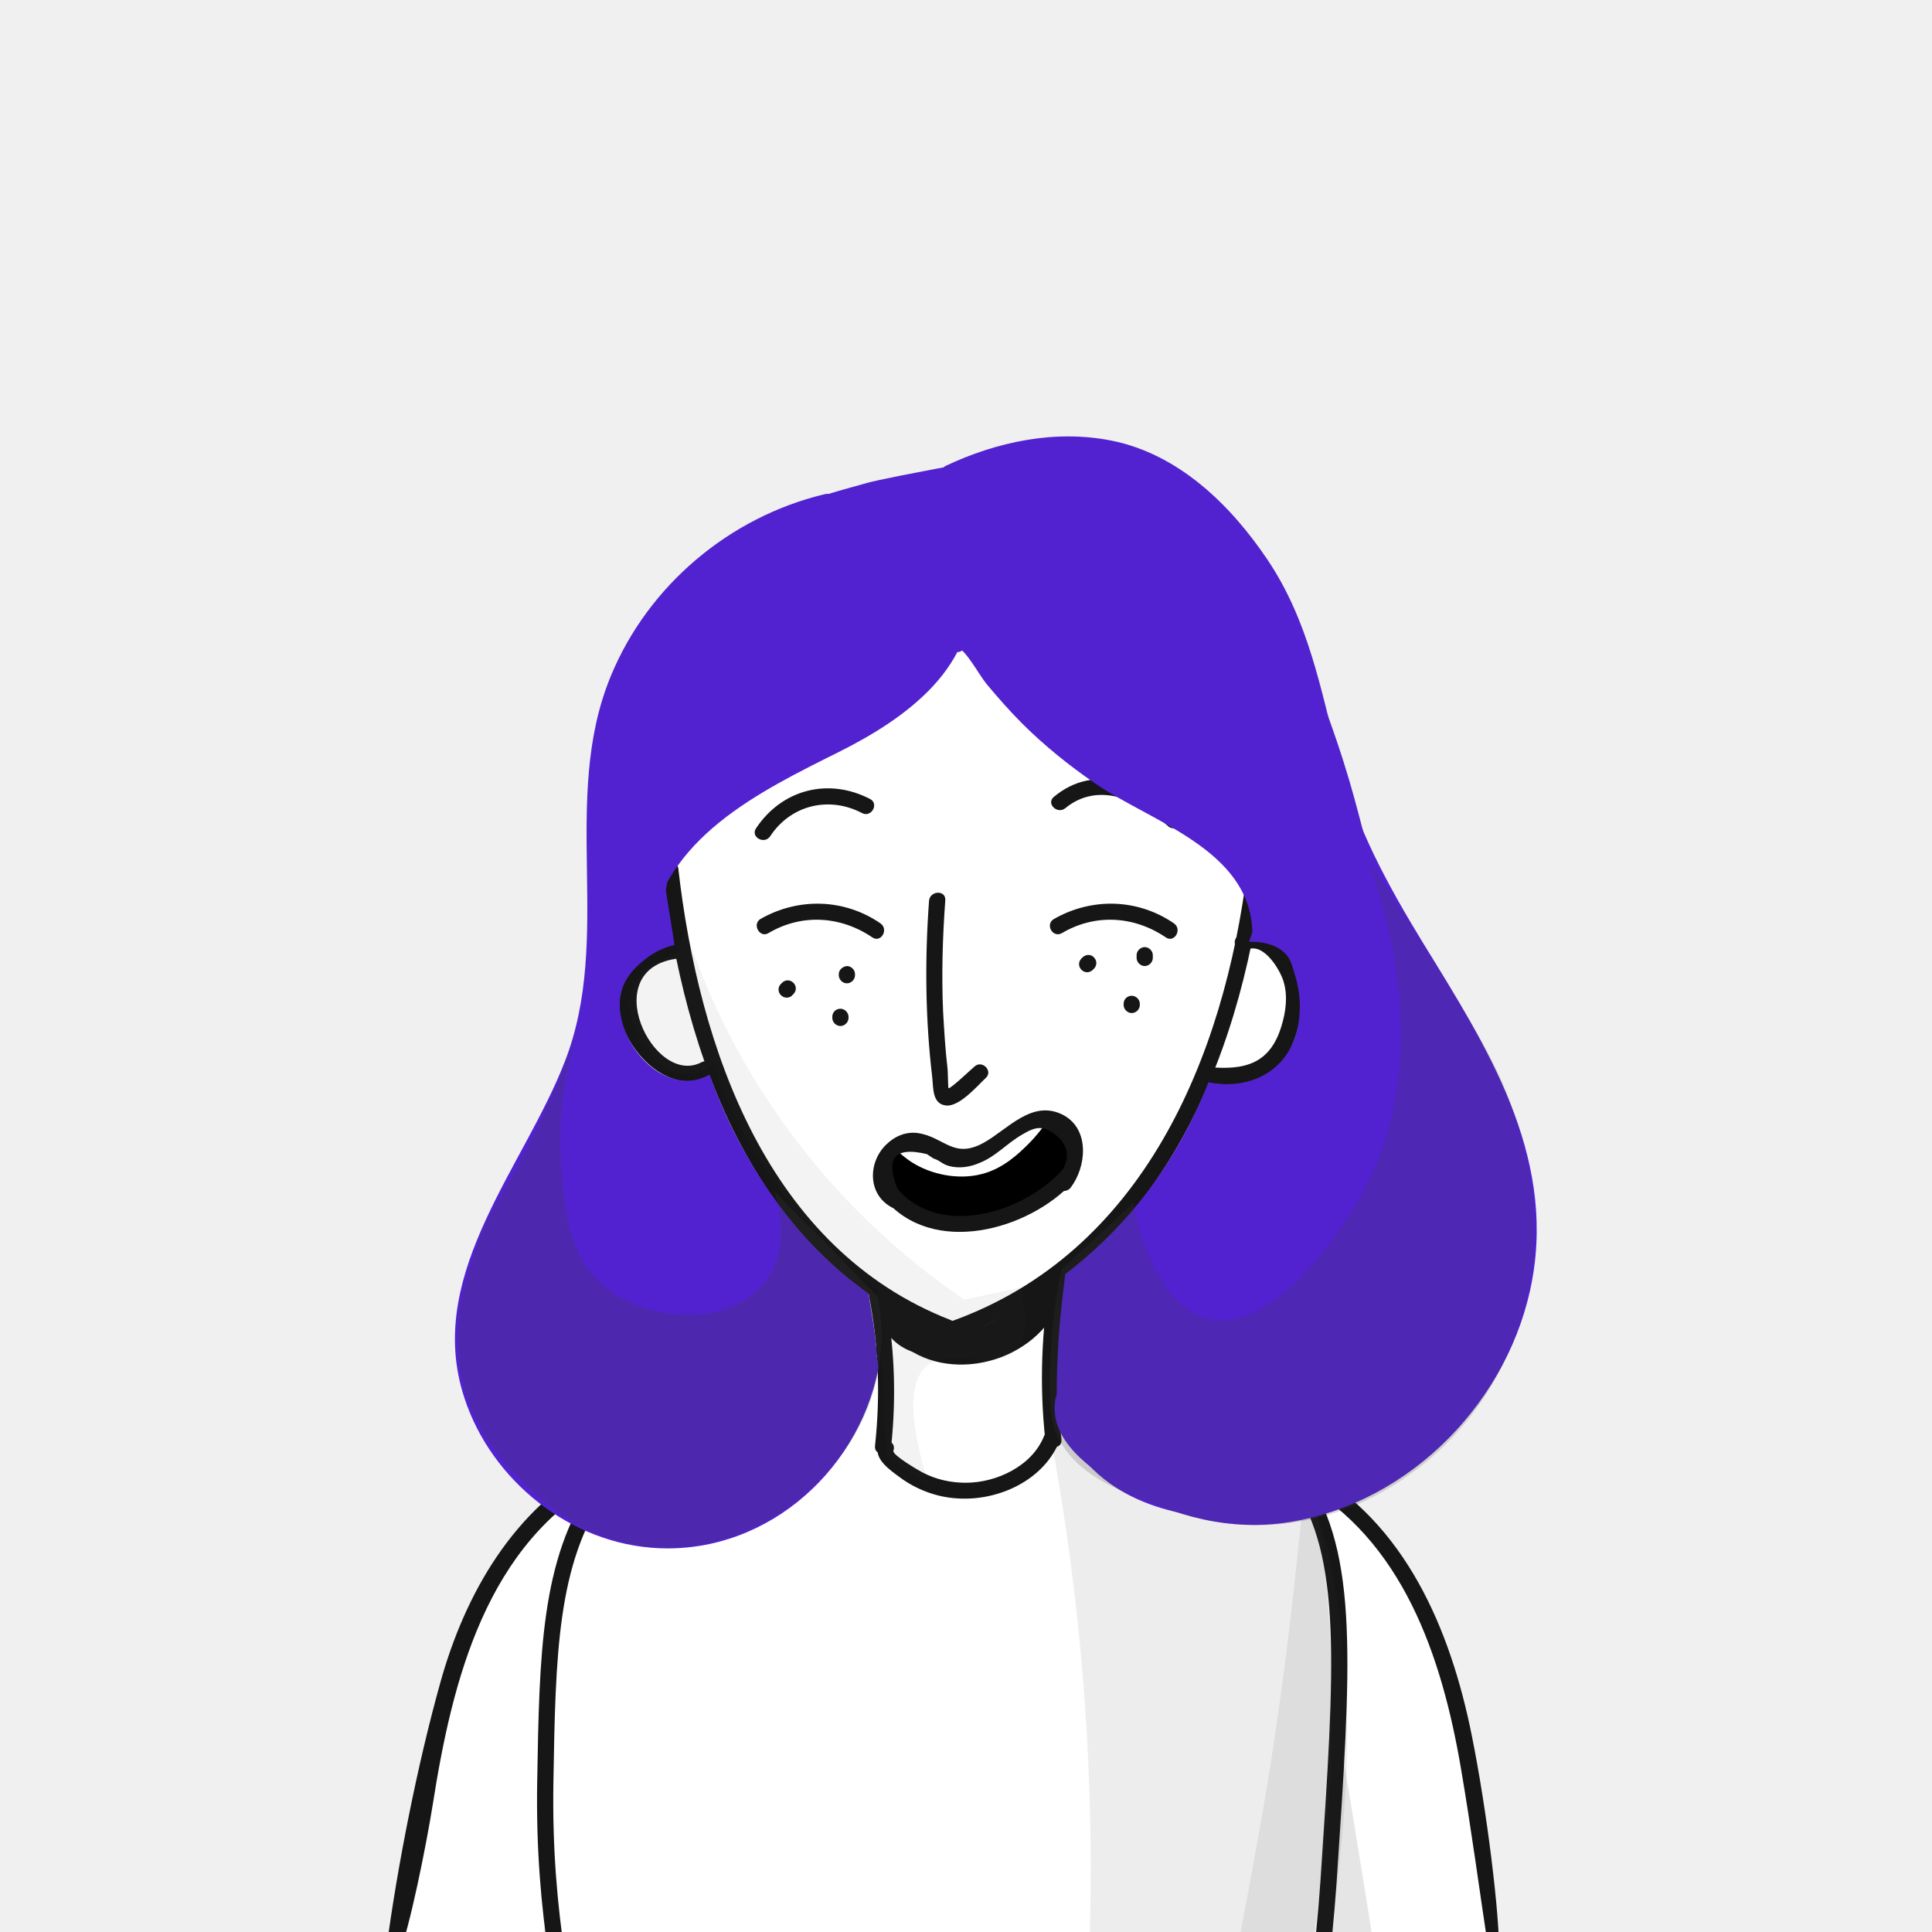
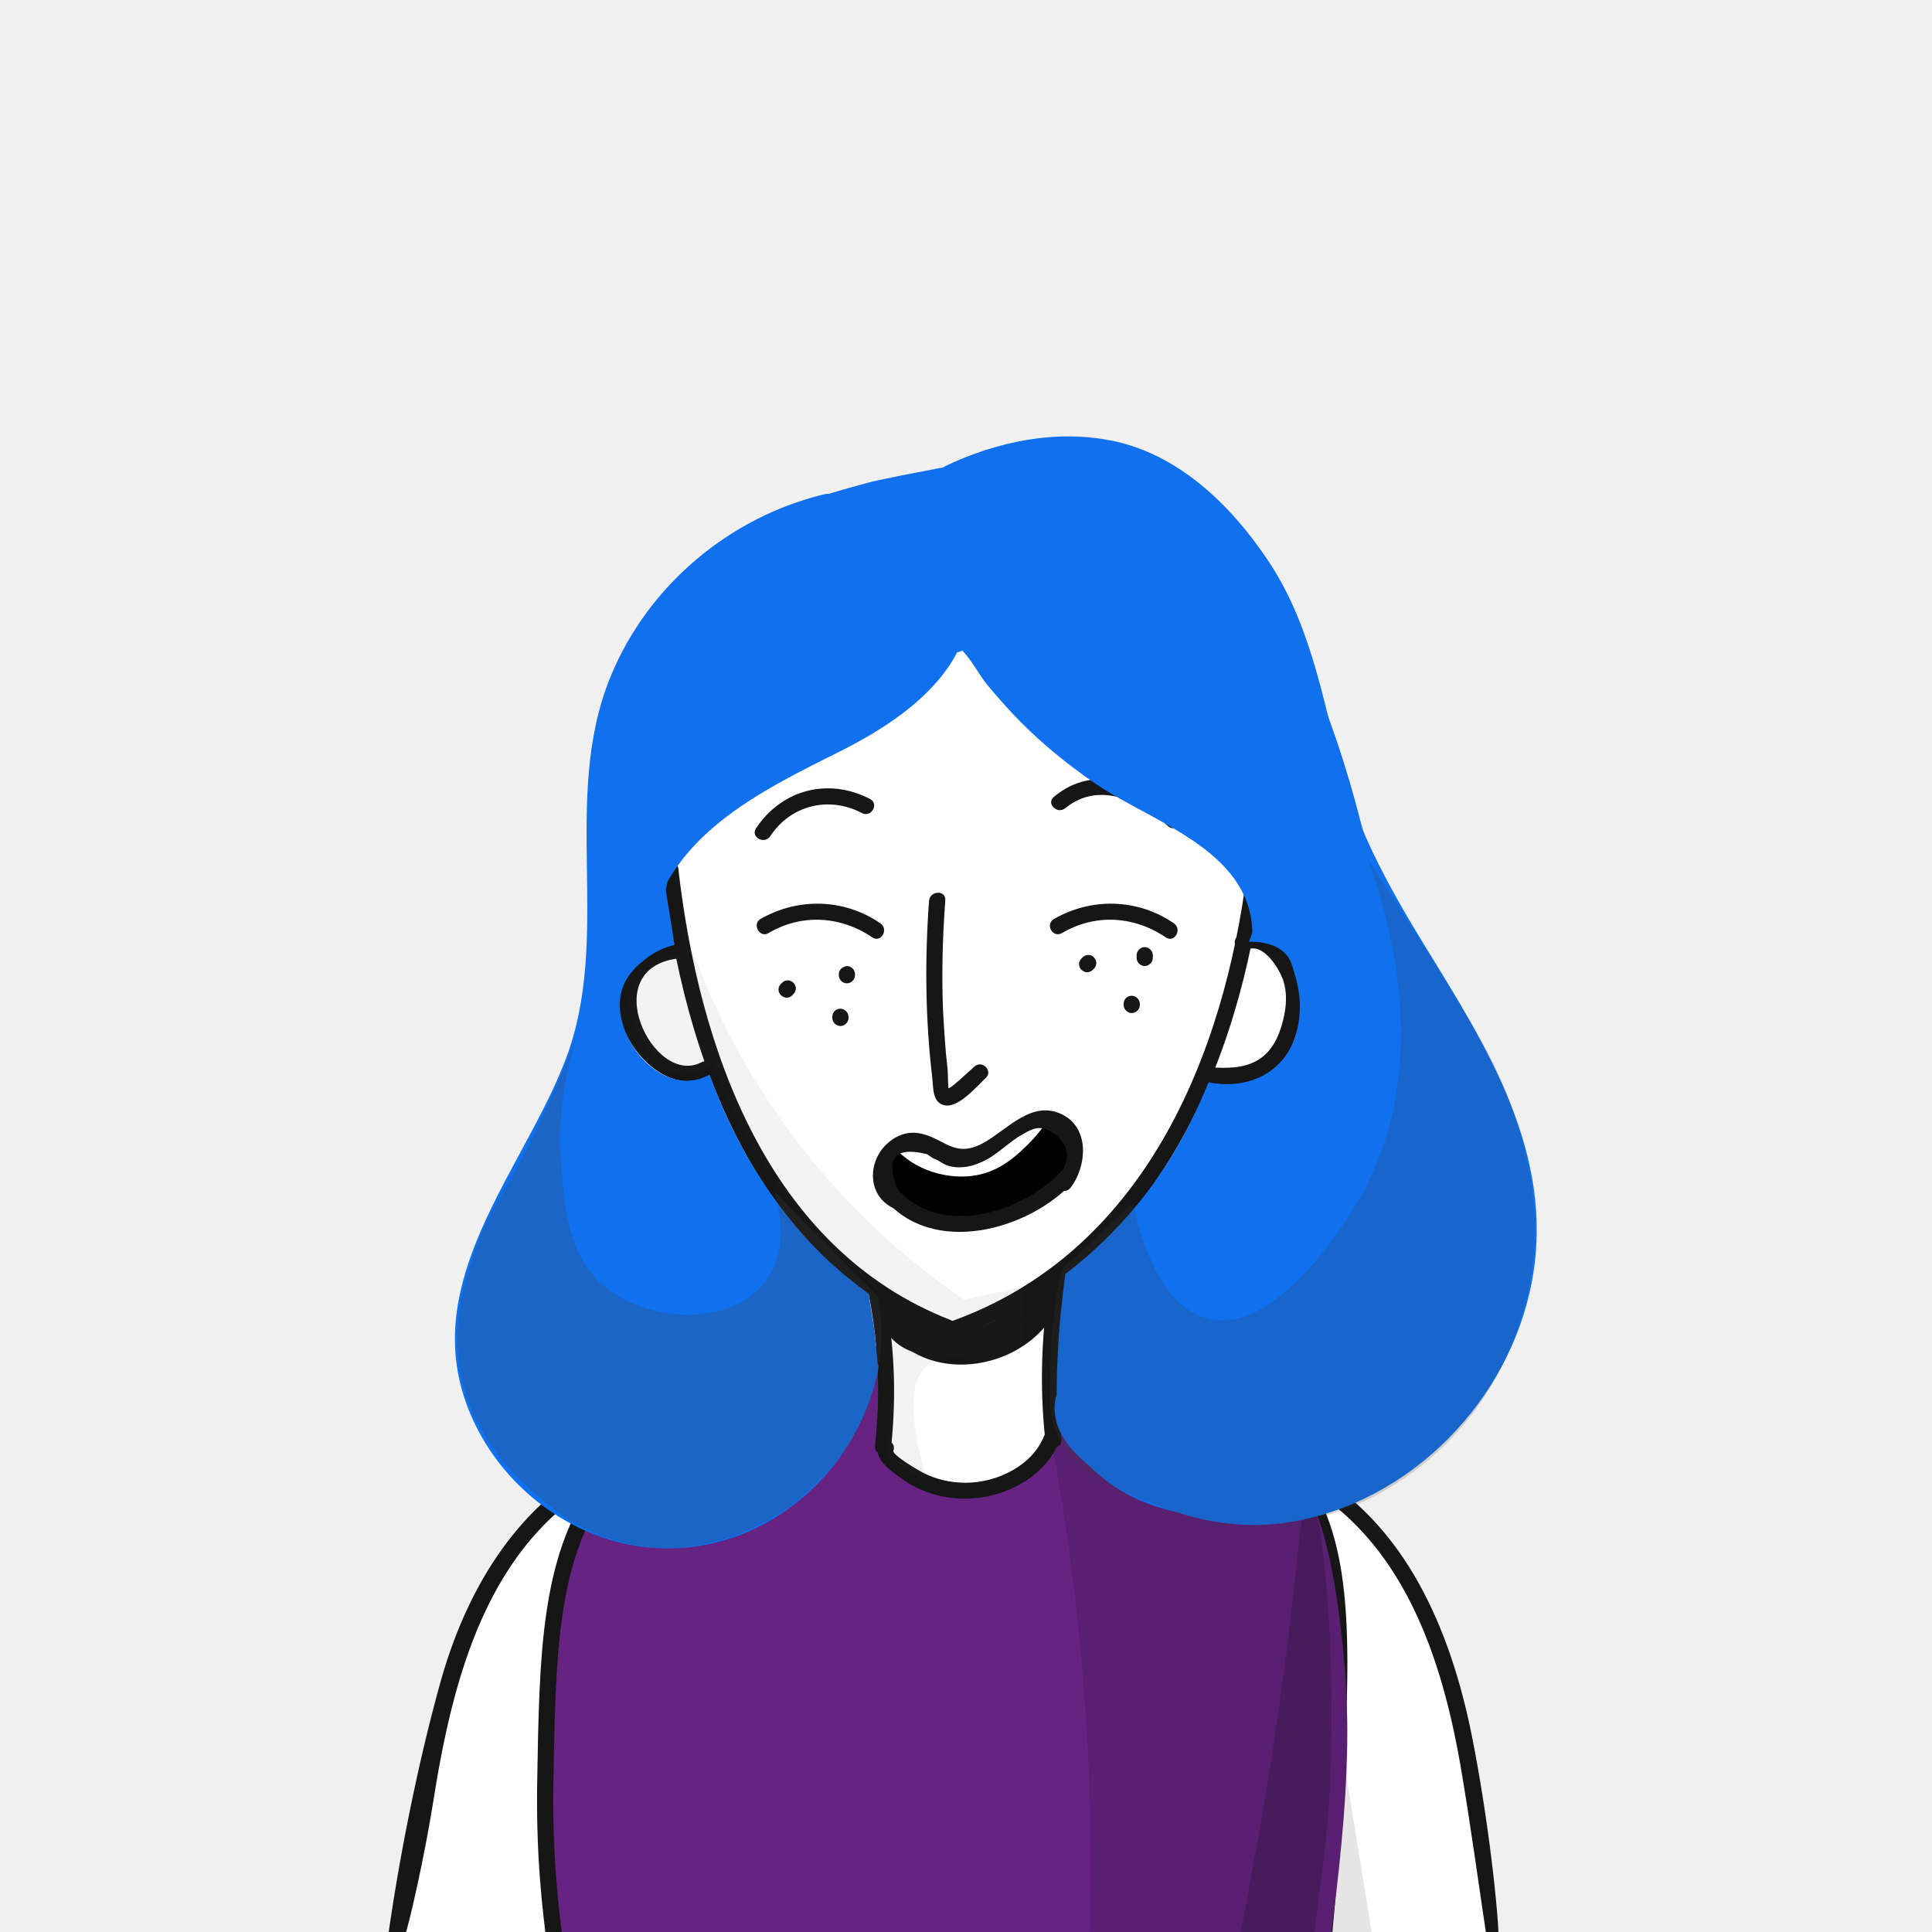
<svg xmlns="http://www.w3.org/2000/svg" width="100%" height="100%" viewBox="0 0 512 512" version="1.1" xml:space="preserve" style="fill-rule:evenodd;clip-rule:evenodd;stroke-miterlimit:10;">
  <g id="hand_right" transform="matrix(1.43238,0,0,1.43238,-978.189,-180.581)">
    <path d="M801.2,395.8C795.1,398.2 786.3,402.7 778.8,411.2C776.4,414 769.7,422.1 763.8,450.5C757.8,479.3 754.4,506.1 754.4,506.1C753.2,515.7 792.1,518 793.2,513.6C796.6,499.9 800.8,482.2 802.6,457.3C803.8,441.4 804.1,420.5 801.2,395.8Z" style="fill:white;fill-rule:nonzero;" />
    <g>
      <g>
        <path d="M793.4,396.9C778,405.2 769,420.8 764.4,437.3C760.207,452.264 756.425,471.269 754.373,486.827C754.128,488.679 755.617,490.521 756.568,488.178C758.677,482.978 761.759,467.591 763,459.8C766.6,436.9 772.9,411.5 795,399.6C796.7,398.6 795.1,396 793.4,396.9Z" style="fill:rgb(22,22,22);fill-rule:nonzero;" />
      </g>
    </g>
    <path d="M799.757,489.287C798.155,501.183 778.12,510.212 782.311,489.287C784.008,480.815 785.696,471.756 787.8,461.9C792.3,440.9 796.1,422.9 799,423.2C802.6,423.5 804,453.7 800.8,480.8C800.484,483.529 800.152,486.355 799.757,489.287Z" style="fill:rgb(61,61,61);fill-opacity:0.11;fill-rule:nonzero;" />
  </g>
  <g id="hand_left" transform="matrix(1.43238,0,0,1.43238,-978.189,-180.581)">
    <path d="M917,396.5C923,398.9 931.6,403.4 938.8,411.9C941.2,414.7 947.7,422.8 953.5,451.2C959.3,480 962.7,506.8 962.7,506.8C963.9,516.4 925.7,518.7 924.7,514.3C921.4,500.6 917.3,482.9 915.5,458C914.5,442.2 914.2,421.2 917,396.5Z" style="fill:white;fill-rule:nonzero;" />
    <g>
      <g>
        <path d="M923.2,400.2C942.5,410.9 949.7,432.7 953.2,453.2C955.1,464.3 956.6,475.6 958.3,486.8C958.769,490.084 960.214,490.069 960.253,487.031C960.34,480.356 958.086,461.395 955.2,447.1C951.3,427.7 943,407.8 924.8,397.8C923,396.7 921.5,399.3 923.2,400.2Z" style="fill:rgb(22,22,22);fill-rule:nonzero;" />
      </g>
    </g>
    <path d="M925.6,416.1C927.8,429.2 931.6,451.9 936.2,480.5C943.7,526.5 932.2,539.3 923.4,507.7C908.6,454.8 919.7,494 913.7,472C905,440.4 902.3,432.9 906.8,425.9C909.3,422.5 914.1,417.9 925.6,416.1Z" style="fill:rgb(61,61,61);fill-opacity:0.13;fill-rule:nonzero;" />
  </g>
  <g id="torso" transform="matrix(1.43238,0,0,1.43238,-978.189,-180.581)">
-     <path d="M793.8,401.5C784.5,415 784.2,432.1 783.8,455.8C783.589,468.245 784.546,478.716 785.982,488.254C787.269,496.802 925.721,501.751 927.055,491.195C927.676,486.28 928.223,480.971 928.7,474.3C931.4,434 932.8,413.8 923.2,399.8C899.2,365.2 818.3,365.8 793.8,401.5Z" style="fill:white;fill-rule:nonzero;stroke:rgb(22,22,22);stroke-width:3px;" />
-     <path d="M874.2,376.6C882.375,413.601 888.92,464.967 881.413,524.326C880.196,533.949 921.7,538.5 926.9,501.3C932,464.3 933.5,448.2 931,427.5C928.8,408.6 925.2,401.7 921.6,396.8C907.4,378 881.6,376.7 874.2,376.6Z" style="fill:rgb(61,61,61);fill-opacity:0.09;fill-rule:nonzero;" />
-     <path d="M925,402.6C923.4,402.6 923.4,415.7 919.1,445.1C916.7,461.9 913.7,477 907.9,507.1C904.1,526.5 922.6,515.5 924.3,499.4C927.6,469.3 928.5,468.4 929,455.7C930.2,428.4 927.2,402.6 925,402.6Z" style="fill:rgb(61,61,61);fill-opacity:0.09;fill-rule:nonzero;" />
+     <path d="M793.8,401.5C784.5,415 784.2,432.1 783.8,455.8C783.589,468.245 784.546,478.716 785.982,488.254C787.269,496.802 925.721,501.751 927.055,491.195C927.676,486.28 928.223,480.971 928.7,474.3C931.4,434 932.8,413.8 923.2,399.8C899.2,365.2 818.3,365.8 793.8,401.5Z" style="fill:rgb(102,35,129);fill-rule:nonzero;stroke:rgb(22,22,22);stroke-width:3px;" />
+     <path d="M874.2,376.6C882.375,413.601 888.92,464.967 881.413,524.326C880.196,533.949 921.7,538.5 926.9,501.3C932,464.3 933.5,448.2 931,427.5C928.8,408.6 925.2,401.7 921.6,396.8C907.4,378 881.6,376.7 874.2,376.6Z" style="fill:rgb(89,32,113);fill-rule:nonzero;" />
+     <path d="M925,402.6C923.4,402.6 923.4,415.7 919.1,445.1C918.68,448.038 918.242,450.924 917.774,453.848C915.565,467.64 912.686,482.264 907.9,507.1C904.1,526.5 922.6,515.5 924.3,499.4C926.557,478.813 927.691,471.885 928.343,465.5C928.644,462.549 928.842,459.714 929,455.7C930.2,428.4 927.2,402.6 925,402.6Z" style="fill:rgb(73,27,93);fill-rule:nonzero;" />
  </g>
  <g id="head" transform="matrix(1.43238,0,0,1.43238,-978.189,-180.581)">
    <path d="M803.7,268.1C797.5,280.9 797.8,292.1 798.4,313.6C798.9,334.3 799.3,349.9 809.6,357.3C819.3,364.3 829,357.7 838.8,367.3C840.6,369 848.1,376.4 847.4,385.3C847.1,389.4 845.2,391.6 846.5,394.7C848.6,399.6 855.8,400.7 857.4,400.9C864.7,402 870.3,398.4 871.9,397.4C874.9,395.4 876.7,393.1 877.5,392.1C885,382.1 887.7,367 891.7,358.1C900.1,339.4 915.9,345.3 925.1,326.5C932.4,311.4 928.2,295.4 926.6,289.3C922.3,273.1 912.7,263.3 904.5,254.8C892.4,242.3 882.5,232.3 867.6,229.7C841.7,225.2 814.6,245.5 803.7,268.1Z" style="fill:white;fill-rule:nonzero;" />
    <path d="M848.2,339C848.9,338.7 849.6,339.8 851.6,341.1C855.2,343.4 860.2,344.4 864.5,343.3C868.5,342.3 871.4,339.5 873.2,337.7C876.2,334.7 876.8,332.7 878.1,332.9C880,333.2 881.6,338.5 879.9,342.6C878.9,345 877.1,346.4 875.2,347.8C874.3,348.5 870.3,351.2 864.4,351.8C861,352.1 858.5,351.6 856.5,351.2C853.4,350.6 851.8,350.3 850.5,349.1C846.9,346.2 846.7,339.7 848.2,339Z" style="fill-rule:nonzero;" />
    <g>
      <g>
        <path d="M805.4,286.7C809.3,321.5 822.7,359.4 858,373.2C859.8,373.9 860.6,371 858.8,370.3C824.9,357.1 812.2,320 808.4,286.7C808.1,284.8 805.1,284.8 805.4,286.7Z" style="fill:rgb(22,22,22);fill-rule:nonzero;" />
      </g>
    </g>
    <g>
      <g>
        <path d="M913.7,286.9C909.4,321.7 894.4,357.8 859,370.5C857.2,371.1 858,374 859.8,373.4C896.6,360.2 912.3,323.2 916.7,286.9C916.9,285 913.9,285 913.7,286.9Z" style="fill:rgb(22,22,22);fill-rule:nonzero;" />
      </g>
    </g>
    <g>
      <g>
        <path d="M854.8,292.7C854,303.6 854.1,314.6 855.4,325.5C855.6,327.4 855.4,330.3 857.9,330.6C860.4,330.9 863.7,327 865.3,325.5C866.7,324.2 864.6,322.1 863.2,323.4C862.6,323.9 858.7,327.6 858.4,327.4C858.3,327.4 858.3,324.1 858.2,323.6C857.8,320.2 857.6,316.7 857.4,313.3C857.1,306.4 857.3,299.5 857.8,292.7C858,290.7 855,290.8 854.8,292.7Z" style="fill:rgb(22,22,22);fill-rule:nonzero;" />
      </g>
    </g>
    <g>
      <g>
        <path d="M825.1,298.7C831.2,295.1 838.4,295.5 844.3,299.5C845.9,300.6 847.4,298 845.8,296.9C839.1,292.3 830.6,292.1 823.6,296.1C822,297.1 823.5,299.7 825.1,298.7Z" style="fill:rgb(22,22,22);fill-rule:nonzero;" />
      </g>
    </g>
    <g>
      <g>
        <path d="M879.4,298.7C885.5,295.1 892.7,295.5 898.6,299.5C900.2,300.6 901.7,298 900.1,296.9C893.4,292.3 884.9,292.1 877.9,296.1C876.2,297.1 877.7,299.7 879.4,298.7Z" style="fill:rgb(22,22,22);fill-rule:nonzero;" />
      </g>
    </g>
    <g>
      <g>
        <path d="M849.3,346.8C846.5,340.5 848.2,338.1 854.4,339.6C854.8,339.9 855.2,340.1 855.6,340.4C856.9,340.8 857.1,341.4 858.5,341.8C860.4,342.3 862.4,342 864.2,341.2C867.2,340 869.2,337.6 872,336C874.5,334.5 875.9,334.2 878.3,336.1C881.3,338.6 880.6,341.4 878.4,344.3C877.2,345.8 879.8,347.3 881,345.8C883.9,342 884.6,335.1 879.7,332.4C873.9,329.3 869.3,335.1 864.9,337.5C859.3,340.6 857.6,336.4 852.7,335.7C850.5,335.4 848.4,336.3 846.8,337.9C843.4,341.3 843.5,347.2 848,349.5C849.5,350.3 851,347.7 849.3,346.8Z" style="fill:rgb(22,22,22);fill-rule:nonzero;" />
      </g>
    </g>
    <g>
      <g>
        <path d="M846.4,347.7C855.3,358.7 873.3,353.7 881.5,344.7C882.8,343.3 880.7,341.1 879.4,342.6C872.2,350.5 856.4,355.4 848.6,345.6C847.3,344 845.2,346.2 846.4,347.7Z" style="fill:rgb(22,22,22);fill-rule:nonzero;" />
      </g>
    </g>
    <g>
      <g>
        <path d="M829.5,310.2C829.6,310.1 829.7,310 829.7,310C830.3,309.4 830.3,308.5 829.7,307.9C829.1,307.3 828.2,307.3 827.6,307.9C827.5,308 827.4,308.1 827.4,308.1C826.8,308.7 826.8,309.6 827.4,310.2C828,310.8 829,310.8 829.5,310.2Z" style="fill:rgb(22,22,22);fill-rule:nonzero;" />
      </g>
    </g>
    <g>
      <g>
        <path d="M838.1,306.3L838.1,306.5C838.1,307.3 838.8,308 839.6,308C840.4,308 841.1,307.3 841.1,306.5L841.1,306.3C841.1,305.5 840.4,304.8 839.6,304.8C838.8,304.9 838.1,305.5 838.1,306.3Z" style="fill:rgb(22,22,22);fill-rule:nonzero;" />
      </g>
    </g>
    <g>
      <g>
        <path d="M836.9,314.2L836.9,314.4C836.9,315.2 837.6,315.9 838.4,315.9C839.2,315.9 839.9,315.2 839.9,314.4L839.9,314.2C839.9,313.4 839.2,312.7 838.4,312.7C837.6,312.7 836.9,313.3 836.9,314.2Z" style="fill:rgb(22,22,22);fill-rule:nonzero;" />
      </g>
    </g>
    <g>
      <g>
        <path d="M883.2,303.2C883.1,303.3 883,303.4 883,303.4C882.4,304 882.4,304.9 883,305.5C883.6,306.1 884.5,306.1 885.1,305.5C885.2,305.4 885.3,305.3 885.3,305.3C885.9,304.7 885.9,303.8 885.3,303.2C884.8,302.6 883.8,302.6 883.2,303.2Z" style="fill:rgb(22,22,22);fill-rule:nonzero;" />
      </g>
    </g>
    <g>
      <g>
        <path d="M893.2,302.8L893.2,303.3C893.2,304.1 893.9,304.8 894.7,304.8C895.5,304.8 896.2,304.1 896.2,303.3L896.2,302.8C896.2,302 895.5,301.3 894.7,301.3C893.9,301.3 893.2,302 893.2,302.8Z" style="fill:rgb(22,22,22);fill-rule:nonzero;" />
      </g>
    </g>
    <g>
      <g>
        <path d="M890.8,311.8L890.8,312C890.8,312.8 891.5,313.5 892.3,313.5C893.1,313.5 893.8,312.8 893.8,312L893.8,311.8C893.8,311 893.1,310.3 892.3,310.3C891.5,310.3 890.8,310.9 890.8,311.8Z" style="fill:rgb(22,22,22);fill-rule:nonzero;" />
      </g>
    </g>
    <g>
      <g>
        <path d="M825.4,280.8C829.2,275 836.3,273.3 842.4,276.5C844.1,277.4 845.6,274.8 843.9,273.9C836.2,269.9 827.6,272.1 822.8,279.3C821.7,280.9 824.3,282.4 825.4,280.8Z" style="fill:rgb(22,22,22);fill-rule:nonzero;" />
      </g>
    </g>
    <g>
      <g>
        <path d="M880,275.6C886.2,270.5 893.9,274.2 899,278.9C900.4,280.2 902.5,278.1 901.1,276.8C894.7,270.9 885.4,267.2 877.9,273.5C876.4,274.7 878.5,276.8 880,275.6Z" style="fill:rgb(22,22,22);fill-rule:nonzero;" />
      </g>
    </g>
    <g>
      <g>
        <path d="M843.7,365.9C845.5,375.1 845.8,384.3 844.8,393.6C844.6,395.5 847.6,395.5 847.8,393.6C848.8,384 848.4,374.5 846.5,365.1C846.2,363.2 843.3,364 843.7,365.9Z" style="fill:rgb(22,22,22);fill-rule:nonzero;" />
      </g>
    </g>
    <g>
      <g>
        <path d="M877.3,362.2C875.6,372.2 875.2,382.3 876.3,392.4C876.5,394.3 879.5,394.3 879.3,392.4C878.2,382.6 878.5,372.8 880.2,363C880.5,361.1 877.6,360.3 877.3,362.2Z" style="fill:rgb(22,22,22);fill-rule:nonzero;" />
      </g>
    </g>
    <g>
      <g>
        <path d="M845.4,393.7C844.6,396.1 847.8,398.2 849.4,399.4C852.5,401.7 856.3,403.1 860.1,403.3C867.8,403.8 876.2,399.8 879,392.5C879.7,390.7 876.8,389.9 876.1,391.7C873.9,397.3 867.3,400.4 861.6,400.4C858.8,400.4 856.1,399.8 853.6,398.5C853,398.2 848,395.3 848.2,394.5C848.9,392.6 846,391.8 845.4,393.7Z" style="fill:rgb(22,22,22);fill-rule:nonzero;" />
      </g>
    </g>
    <g>
      <g>
        <path d="M845.2,369.3C850.2,372.7 855.9,376 862.1,375.1C868.3,374.2 873.9,369.5 878.5,365.6C880,364.3 877.8,362.2 876.4,363.5C872.4,366.9 867.1,371.4 861.7,372.1C856.1,372.9 851.2,369.9 846.7,366.8C845.1,365.6 843.6,368.2 845.2,369.3Z" style="fill:rgb(22,22,22);fill-rule:nonzero;" />
      </g>
    </g>
    <g>
      <g>
        <path d="M846.4,371.7C849.6,377.2 855.6,377.5 861.3,376.3C867.4,375.1 874.8,372.7 878.1,367C879.1,365.3 876.5,363.8 875.5,365.5C871.7,372.2 853.6,378.3 848.9,370.2C848,368.5 845.4,370 846.4,371.7Z" style="fill:rgb(22,22,22);fill-rule:nonzero;" />
      </g>
    </g>
    <g>
      <g>
        <path d="M847.4,372.4C855.4,382.5 872.5,379.4 878.3,368.5C879.2,366.8 876.6,365.3 875.7,367C870.7,376.4 856.3,378.9 849.5,370.3C848.3,368.8 846.2,370.9 847.4,372.4Z" style="fill:rgb(22,22,22);fill-rule:nonzero;" />
      </g>
    </g>
    <g>
      <g>
        <path d="M812.7,322.6C803.8,327.3 793.1,305.2 808.4,303.4C810.3,303.2 810.3,300.2 808.4,300.4C801.2,301.2 795.9,307.5 797.8,314.9C799.6,321.5 807.2,328.8 814.2,325.2C815.9,324.3 814.4,321.7 812.7,322.6Z" style="fill:rgb(22,22,22);fill-rule:nonzero;" />
      </g>
    </g>
    <g>
      <g>
        <path d="M913.6,301.8C916.7,300.3 919.8,305.6 920.4,307.7C921.2,310.4 920.8,313.3 920,315.9C917.9,322.9 913.2,324.1 906.6,323.5C904.7,323.3 904.7,326.3 906.6,326.5C910.7,326.9 915.5,327.2 918.8,324.1C921.8,321.4 923.4,316.4 923.7,312.5C924.2,306.8 919.5,295.5 912.1,299.2C910.4,300.1 911.9,302.7 913.6,301.8Z" style="fill:rgb(22,22,22);fill-rule:nonzero;" />
      </g>
    </g>
-     <path d="M843.4,215.4C832.1,218.5 819,222.2 808.7,232.8C797.6,244.2 795.1,258.3 793.7,265.9C792.6,271.8 792.8,276.5 792.8,276.5C792.8,282.8 793.9,285.3 794.2,291.9C794.2,291.9 794.4,296.7 793.7,303.3C793.3,306.7 788.5,322.9 780.7,340.3C774.9,353.3 771.6,354 769.7,362.3C768.7,366.7 765.4,381 774,394.2C784.4,410.1 803.3,411.1 804.7,411.1C824,411.8 835.6,397.6 837.4,395.4C842.4,389.1 844.4,382.6 845.3,378.6C845.1,376.2 844.9,373.6 844.5,371C844.2,369.1 843.9,367.2 843.6,365.4C842.6,364.7 841.3,363.7 839.8,362.5C833.1,357 829,351.7 826.8,348.7C820.2,339.8 816.3,330.8 814.2,324.9C813.4,325.3 812.2,325.9 810.6,326C805.1,326.4 800,321.3 798.3,316.1C797.9,314.8 797,312 798.1,308.8C799.1,306.1 801.1,304.5 802.2,303.6C804.3,301.9 806.4,301.2 807.7,300.9C807.2,297.5 806.6,294.1 806.1,290.7C806.4,289 806.9,286.4 808.4,283.6C812.7,275.4 819.6,274.7 836.9,264.9C846.9,259.2 852.2,255.1 856.7,249.4C858.6,247 859.9,244.9 860.8,243.5C862,245.9 863.8,249.4 866.7,253.1C869.8,257.1 873.1,260 878.3,264C888.8,272 900.1,278.8 901.5,279.7C909.2,284.3 913.2,286.2 914.7,290.9C915.8,294.5 914.9,298 914,300.3C915.2,300.3 918.8,300.3 920.9,302.7C921.6,303.5 921.9,304.4 922.3,305.8C922.5,306.5 923.4,309.1 923.4,312.1C923.4,313.9 923.3,320 918.5,323.8C913.5,327.8 907.3,326.5 906.5,326.3C904.5,331.4 901.3,338.1 896.3,345.1C890.7,352.8 884.6,358.3 880,361.8C879.4,366.5 878.8,371.6 878.6,377C878.4,380.5 878.4,383.8 878.4,387C879.1,389.2 880.4,392.2 882.7,395.2C891.5,406.6 907,406.9 910.9,407C922.6,407.3 931.3,402.7 937.1,399.7C941.2,397.5 946.8,394.6 952.1,388.8C960.9,379.3 963.2,368.7 964.2,364.2C967.5,348.6 963.1,335.9 960.8,329.4C955.8,315.5 951.5,315.6 943,300.3C933.4,282.7 937.3,279.3 924.6,248.2C917.5,230.8 913,223.9 905.9,218.1C902.7,215.5 895.1,209.6 884.5,208.5C881.1,208.2 878.6,208.5 864.7,211.2C851.6,213.6 845.2,214.9 843.4,215.4Z" style="fill:rgb(82,34,208);fill-rule:nonzero;" />
+     <path d="M843.4,215.4C832.1,218.5 819,222.2 808.7,232.8C797.6,244.2 795.1,258.3 793.7,265.9C792.6,271.8 792.8,276.5 792.8,276.5C792.8,282.8 793.9,285.3 794.2,291.9C794.2,291.9 794.4,296.7 793.7,303.3C793.3,306.7 788.5,322.9 780.7,340.3C774.9,353.3 771.6,354 769.7,362.3C768.7,366.7 765.4,381 774,394.2C784.4,410.1 803.3,411.1 804.7,411.1C824,411.8 835.6,397.6 837.4,395.4C842.4,389.1 844.4,382.6 845.3,378.6C845.1,376.2 844.9,373.6 844.5,371C844.2,369.1 843.9,367.2 843.6,365.4C842.6,364.7 841.3,363.7 839.8,362.5C833.1,357 829,351.7 826.8,348.7C820.2,339.8 816.3,330.8 814.2,324.9C813.4,325.3 812.2,325.9 810.6,326C805.1,326.4 800,321.3 798.3,316.1C797.9,314.8 797,312 798.1,308.8C799.1,306.1 801.1,304.5 802.2,303.6C804.3,301.9 806.4,301.2 807.7,300.9C807.2,297.5 806.6,294.1 806.1,290.7C806.4,289 806.9,286.4 808.4,283.6C812.7,275.4 819.6,274.7 836.9,264.9C846.9,259.2 852.2,255.1 856.7,249.4C858.6,247 859.9,244.9 860.8,243.5C862,245.9 863.8,249.4 866.7,253.1C869.8,257.1 873.1,260 878.3,264C888.8,272 900.1,278.8 901.5,279.7C909.2,284.3 913.2,286.2 914.7,290.9C915.8,294.5 914.9,298 914,300.3C915.2,300.3 918.8,300.3 920.9,302.7C921.6,303.5 921.9,304.4 922.3,305.8C922.5,306.5 923.4,309.1 923.4,312.1C923.4,313.9 923.3,320 918.5,323.8C913.5,327.8 907.3,326.5 906.5,326.3C904.5,331.4 901.3,338.1 896.3,345.1C890.7,352.8 884.6,358.3 880,361.8C879.4,366.5 878.8,371.6 878.6,377C878.4,380.5 878.4,383.8 878.4,387C879.1,389.2 880.4,392.2 882.7,395.2C891.5,406.6 907,406.9 910.9,407C922.6,407.3 931.3,402.7 937.1,399.7C941.2,397.5 946.8,394.6 952.1,388.8C960.9,379.3 963.2,368.7 964.2,364.2C967.5,348.6 963.1,335.9 960.8,329.4C955.8,315.5 951.5,315.6 943,300.3C933.4,282.7 937.3,279.3 924.6,248.2C917.5,230.8 913,223.9 905.9,218.1C902.7,215.5 895.1,209.6 884.5,208.5C881.1,208.2 878.6,208.5 864.7,211.2C851.6,213.6 845.2,214.9 843.4,215.4Z" style="fill:rgb(16,112,238);fill-rule:nonzero;" />
    <g>
      <g>
-         <path d="M861.5,244.5C861.4,244.3 861.3,244.2 861.3,244C861.2,244.6 861.1,245.2 861.1,245.8C861.3,245.7 861.4,245.5 861.6,245.4C861,245.5 860.4,245.6 859.8,245.6C861.8,246.5 864,250.9 865.5,252.7C867.6,255.2 869.7,257.6 872,259.9C876.1,264 880.7,267.7 885.5,271C895.8,278.1 914,283.2 914.6,298.2C914.7,300.1 917.7,300.1 917.6,298.2C917.1,284 903.1,278.2 892.6,272C885.9,268.1 879.7,263.3 874.2,257.8C871.2,254.8 868.4,251.7 865.9,248.3C864.6,246.6 863.4,243.8 861.4,243C860.7,242.7 860.1,242.8 859.6,243.2C859.4,243.3 859.3,243.5 859.1,243.6C858.6,244.1 858.6,244.8 858.9,245.4C859,245.6 859.1,245.7 859.1,245.9C859.7,247.7 862.2,246.2 861.5,244.5Z" style="fill:rgb(82,34,208);fill-rule:nonzero;" />
+         <path d="M861.5,244.5C861.4,244.3 861.3,244.2 861.3,244C861.2,244.6 861.1,245.2 861.1,245.8C861.3,245.7 861.4,245.5 861.6,245.4C861,245.5 860.4,245.6 859.8,245.6C861.8,246.5 864,250.9 865.5,252.7C867.6,255.2 869.7,257.6 872,259.9C876.1,264 880.7,267.7 885.5,271C895.8,278.1 914,283.2 914.6,298.2C914.7,300.1 917.7,300.1 917.6,298.2C917.1,284 903.1,278.2 892.6,272C885.9,268.1 879.7,263.3 874.2,257.8C871.2,254.8 868.4,251.7 865.9,248.3C864.6,246.6 863.4,243.8 861.4,243C860.7,242.7 860.1,242.8 859.6,243.2C859.4,243.3 859.3,243.5 859.1,243.6C858.6,244.1 858.6,244.8 858.9,245.4C859,245.6 859.1,245.7 859.1,245.9C859.7,247.7 862.2,246.2 861.5,244.5Z" style="fill:rgb(16,112,238);fill-rule:nonzero;" />
      </g>
    </g>
    <g>
      <g>
-         <path d="M835.5,217.5C817.9,221.7 802.8,234.4 795.9,251.2C786.5,274 796.4,299.5 787.4,322.5C780,341.7 762.1,361.2 768.4,383.3C772.8,398.8 787.1,411 803.2,412.4C823.6,414.2 841.5,399 845.4,379.4C845.8,377.5 842.9,376.7 842.5,378.6C839,396.2 823.8,410 805.4,409.5C789.1,409.1 773.7,396 770.7,379.9C766.9,359.1 783.9,340.8 790.7,322.6C798.2,302.6 791.6,281.5 796,261.1C800.3,241.1 816.6,225.2 836.3,220.5C838.2,219.9 837.4,217 835.5,217.5Z" style="fill:rgb(82,34,208);fill-rule:nonzero;" />
+         <path d="M835.5,217.5C817.9,221.7 802.8,234.4 795.9,251.2C786.5,274 796.4,299.5 787.4,322.5C780,341.7 762.1,361.2 768.4,383.3C772.8,398.8 787.1,411 803.2,412.4C823.6,414.2 841.5,399 845.4,379.4C845.8,377.5 842.9,376.7 842.5,378.6C839,396.2 823.8,410 805.4,409.5C789.1,409.1 773.7,396 770.7,379.9C766.9,359.1 783.9,340.8 790.7,322.6C798.2,302.6 791.6,281.5 796,261.1C800.3,241.1 816.6,225.2 836.3,220.5C838.2,219.9 837.4,217 835.5,217.5Z" style="fill:rgb(16,112,238);fill-rule:nonzero;" />
      </g>
    </g>
    <g>
      <g>
-         <path d="M859.3,215.1C867.2,211.4 876.1,209.3 884.8,210.3C896.6,211.6 906,219.4 912.9,228.6C926.2,246.5 925.8,269.7 936,289.1C944.9,306.2 958.1,321.6 962.8,340.6C968,362 959.1,384.6 940.9,396.8C930.6,403.7 917.9,407.4 905.6,404.3C900,402.9 894.6,400.6 889.8,397.4C886.2,395 880.1,390.7 881.1,385.6C881.5,383.7 878.6,382.9 878.2,384.8C876.7,392.5 885,398.2 890.7,401.4C900,406.7 910.7,409.4 921.4,407.7C944,404.1 962.4,385 966.4,362.8C970.6,339.5 958,319.7 946.3,300.7C939.7,289.9 933.7,279 930.6,266.6C927.3,253.6 925,240.9 917.4,229.6C910.6,219.5 901,210.1 888.6,207.6C878.1,205.5 867.3,207.8 857.8,212.3C856,213.4 857.5,216 859.3,215.1Z" style="fill:rgb(82,34,208);fill-rule:nonzero;" />
+         <path d="M859.3,215.1C867.2,211.4 876.1,209.3 884.8,210.3C896.6,211.6 906,219.4 912.9,228.6C926.2,246.5 925.8,269.7 936,289.1C944.9,306.2 958.1,321.6 962.8,340.6C968,362 959.1,384.6 940.9,396.8C930.6,403.7 917.9,407.4 905.6,404.3C900,402.9 894.6,400.6 889.8,397.4C886.2,395 880.1,390.7 881.1,385.6C881.5,383.7 878.6,382.9 878.2,384.8C876.7,392.5 885,398.2 890.7,401.4C900,406.7 910.7,409.4 921.4,407.7C944,404.1 962.4,385 966.4,362.8C970.6,339.5 958,319.7 946.3,300.7C939.7,289.9 933.7,279 930.6,266.6C927.3,253.6 925,240.9 917.4,229.6C910.6,219.5 901,210.1 888.6,207.6C878.1,205.5 867.3,207.8 857.8,212.3C856,213.4 857.5,216 859.3,215.1Z" style="fill:rgb(16,112,238);fill-rule:nonzero;" />
      </g>
    </g>
    <g>
      <g>
-         <path d="M859.5,233.9C861.3,253 840.1,260.4 826.5,267.6C814,274.3 802.2,284.1 799.9,298.9C799.6,300.8 802.5,301.6 802.8,299.7C805.7,281 823.3,272.6 838.5,265C850.6,258.9 864,249.3 862.5,233.9C862.3,232 859.3,232 859.5,233.9Z" style="fill:rgb(82,34,208);fill-rule:nonzero;" />
+         <path d="M859.5,233.9C861.3,253 840.1,260.4 826.5,267.6C814,274.3 802.2,284.1 799.9,298.9C799.6,300.8 802.5,301.6 802.8,299.7C805.7,281 823.3,272.6 838.5,265C850.6,258.9 864,249.3 862.5,233.9C862.3,232 859.3,232 859.5,233.9Z" style="fill:rgb(16,112,238);fill-rule:nonzero;" />
      </g>
    </g>
-     <path d="M934.8,347.2C933.7,349.1 919.7,373.7 906.2,370C896,367.2 892.9,350.3 892.6,348.6C888.2,352.7 883.8,356.8 879.3,360.9C878.5,364.7 877.5,370.3 877.3,377.2C877,384.2 876.9,387.8 878.3,391.2C881.5,398.7 889.5,401.7 896.7,404.5C900.9,406.1 909.7,409.3 921.2,407.9C934,406.3 942.4,399.9 945.7,397.4C958.4,387.5 963.1,374.6 964.8,368.5C969.5,351.6 964.8,337.5 962.8,331.4C959.8,322.3 954.2,313.5 943.1,296C940.1,291.4 937.6,287.6 936,285.1C939.2,294 948.6,322.3 934.8,347.2Z" style="fill:rgb(61,61,61);fill-opacity:0.19;fill-rule:nonzero;" />
+     <path d="M934.8,347.2C933.7,349.1 919.7,373.7 906.2,370C896,367.2 892.9,350.3 892.6,348.6C888.2,352.7 883.8,356.8 879.3,360.9C878.5,364.7 877.5,370.3 877.3,377.2C877,384.2 876.9,387.8 878.3,391.2C881.5,398.7 889.5,401.7 896.7,404.5C900.9,406.1 909.7,409.3 921.2,407.9C934,406.3 942.4,399.9 945.7,397.4C952.425,392.158 956.907,386.074 959.888,380.604C962.536,375.745 964,371.37 964.8,368.5C969.5,351.6 964.8,337.5 962.8,331.4C959.8,322.3 954.2,313.5 943.1,296C940.1,291.4 937.6,287.6 936,285.1C939.2,294 948.6,322.3 934.8,347.2Z" style="fill:rgb(61,61,61);fill-opacity:0.19;fill-rule:nonzero;" />
    <path d="M790.1,316.5C788.3,321.6 786,330.1 786.7,340.7C787.3,349.5 788,358.6 794.9,364.2C803.1,370.9 818.7,371.6 824.8,362.8C829.2,356.5 826.7,348.1 826.2,346.5C832.6,353 838.9,359.4 845.3,365.9C845.9,369.2 846.6,374.8 845,381.6C842.9,390.5 838,396.1 835.8,398.6C829.7,405.5 823,408.5 821.5,409.1C818.5,410.4 810.2,413.9 799.7,411.8C790.2,409.9 784.3,404.6 781,401.6C777.8,398.6 770.2,391.5 768.1,379.8C766.5,371 768.7,363.9 770.5,358.4C772.8,351 775.2,348.5 780.4,338.7C782.9,333.5 786.5,326.1 790.1,316.5Z" style="fill:rgb(61,61,61);fill-opacity:0.23;fill-rule:nonzero;" />
    <path d="M809.7,298C812.6,306.8 817.2,317.8 824.8,329.4C837,348 851.4,359.8 861.3,366.5C864.8,365.8 868.2,365 871.7,364.3C872.7,368.3 873.4,373.3 870.8,375.9C866.8,380 858.8,375.2 854.5,378.7C851.8,380.9 850.2,386.3 854.8,401C852.2,399.1 849.6,397.2 846.9,395.3C846.4,385.1 845.9,375 845.3,364.8C839.4,360.3 831.5,353.1 824.6,342.5C819.9,335.4 816.9,328.6 814.9,323C814.3,323.4 811.2,325.6 807.7,324.6C805.1,323.9 803.8,321.8 802.4,319.6C800.6,316.8 798.4,313.4 799.6,309.5C800.7,306 804.2,303.3 808.4,302.6C808.6,301.1 809.1,299.5 809.7,298Z" style="fill:rgb(61,61,61);fill-opacity:0.06;fill-rule:nonzero;" />
  </g>
</svg>
